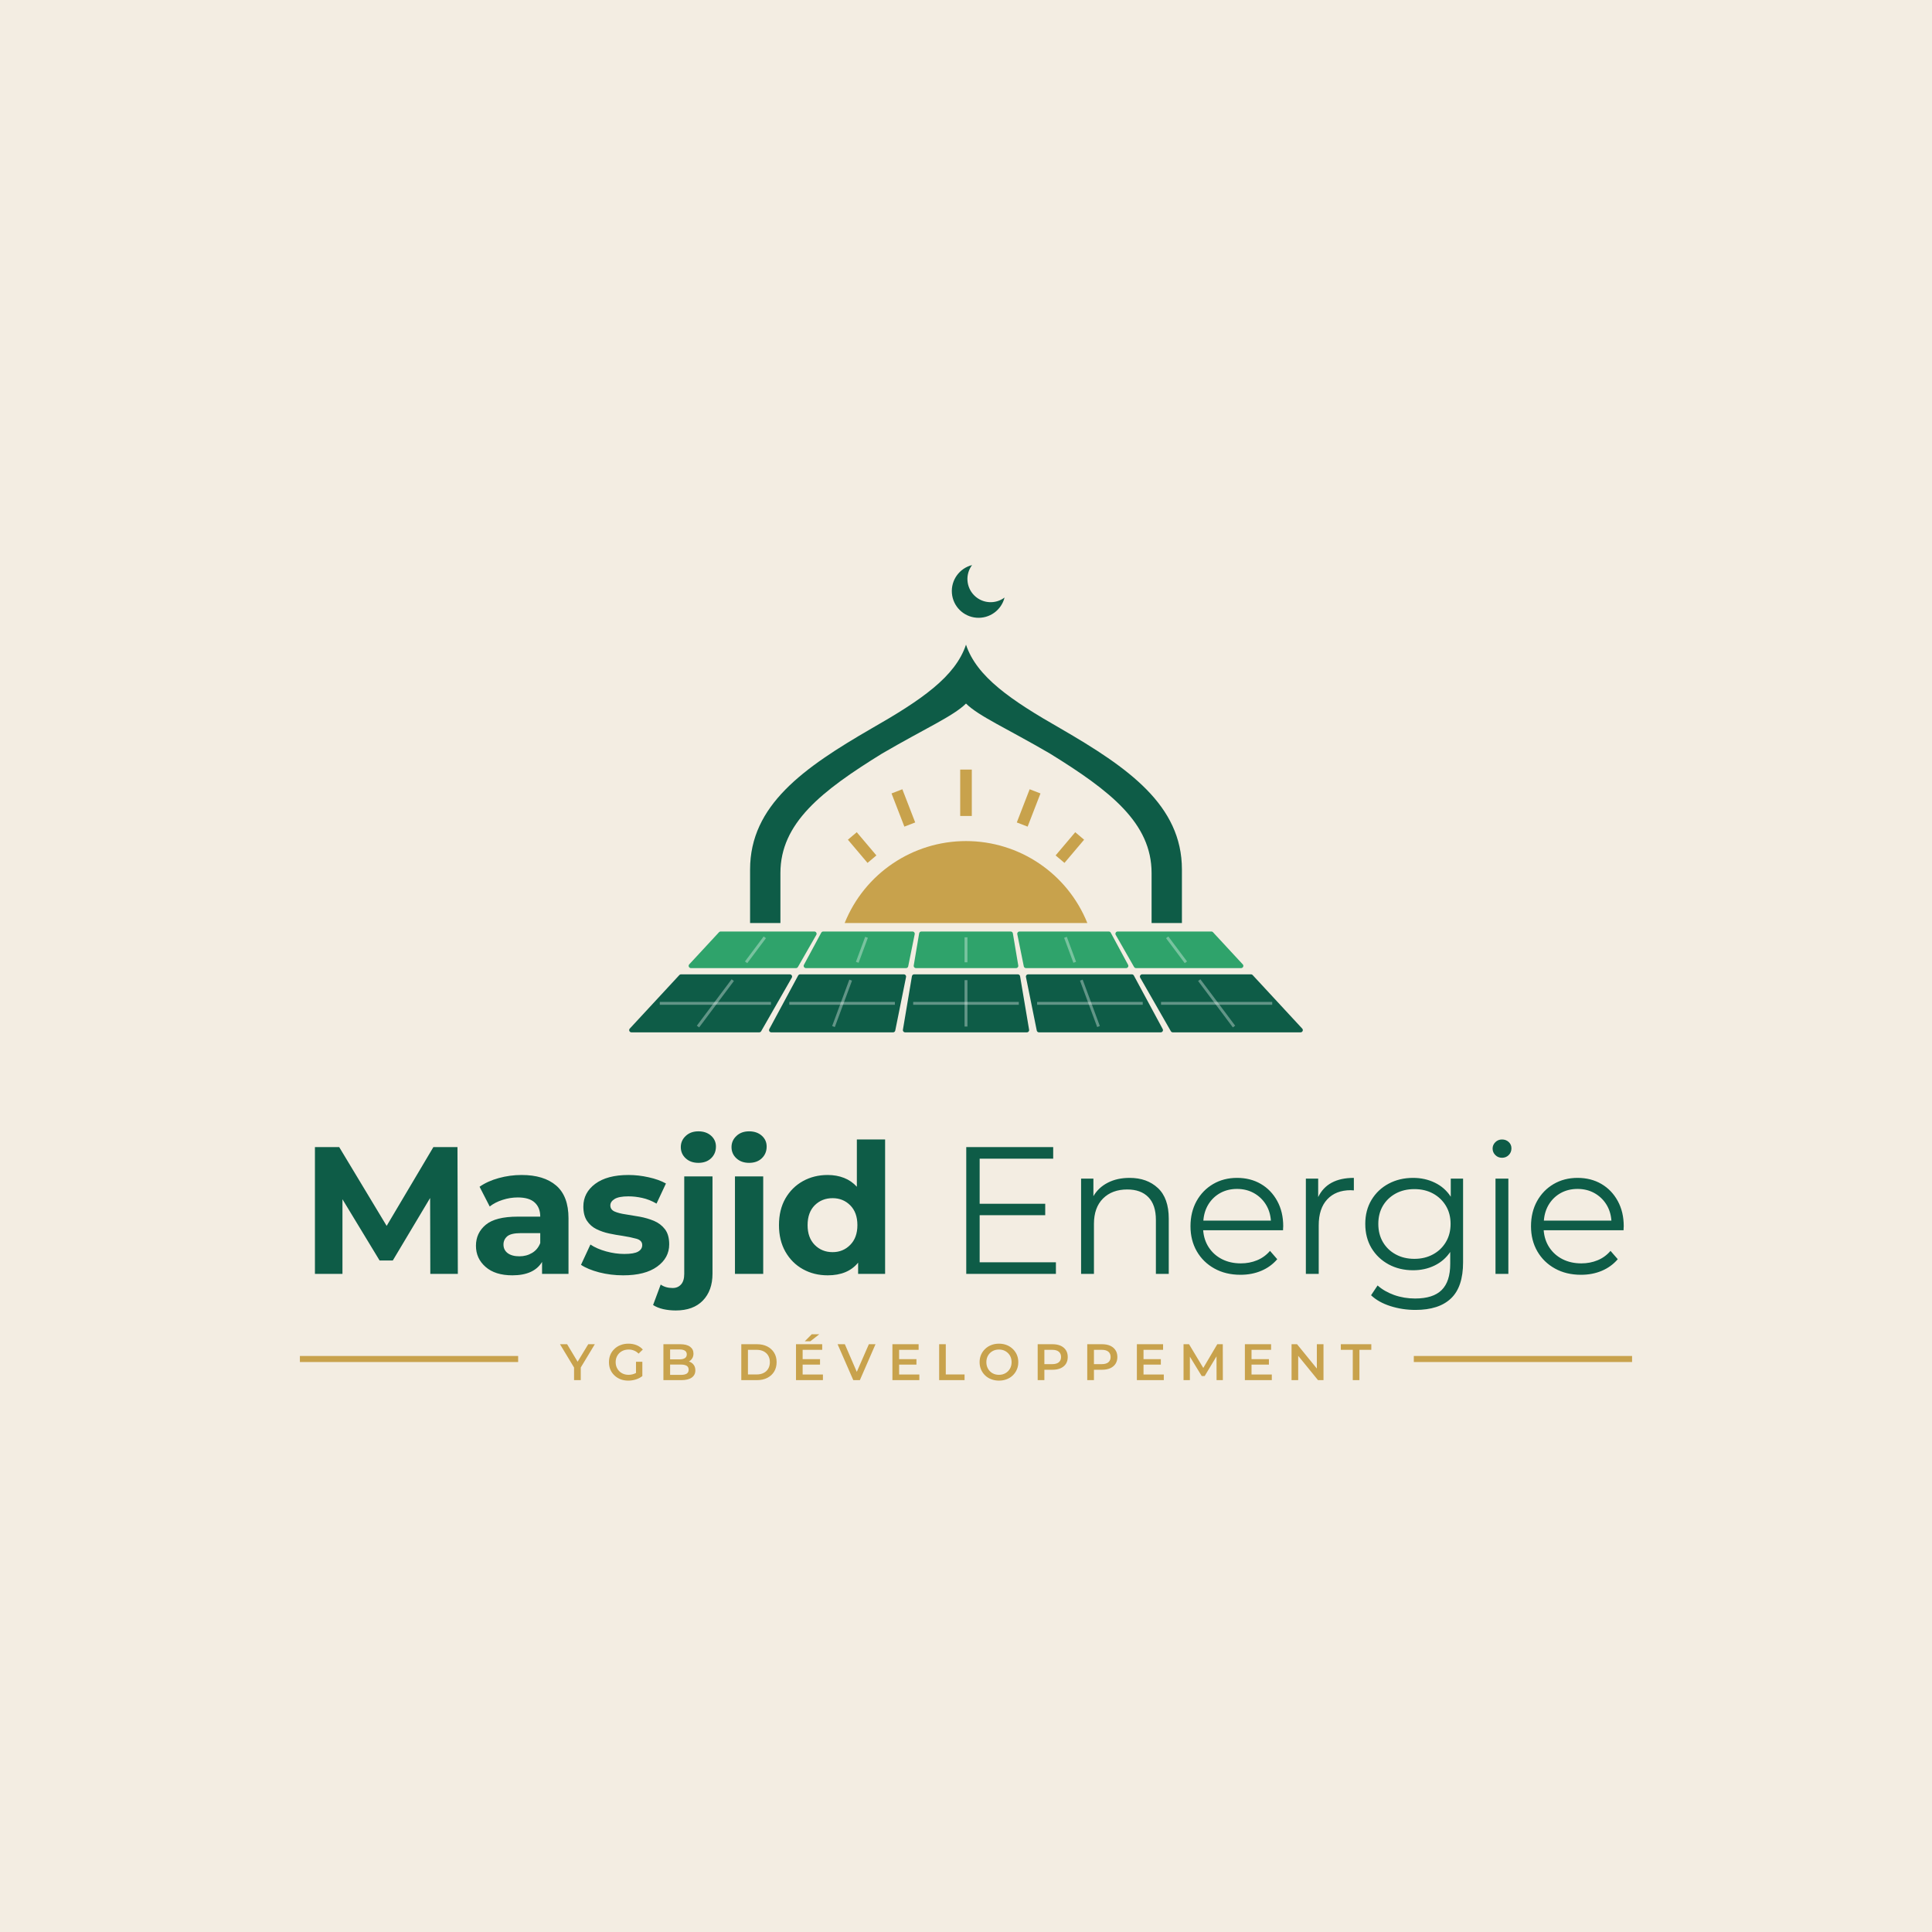
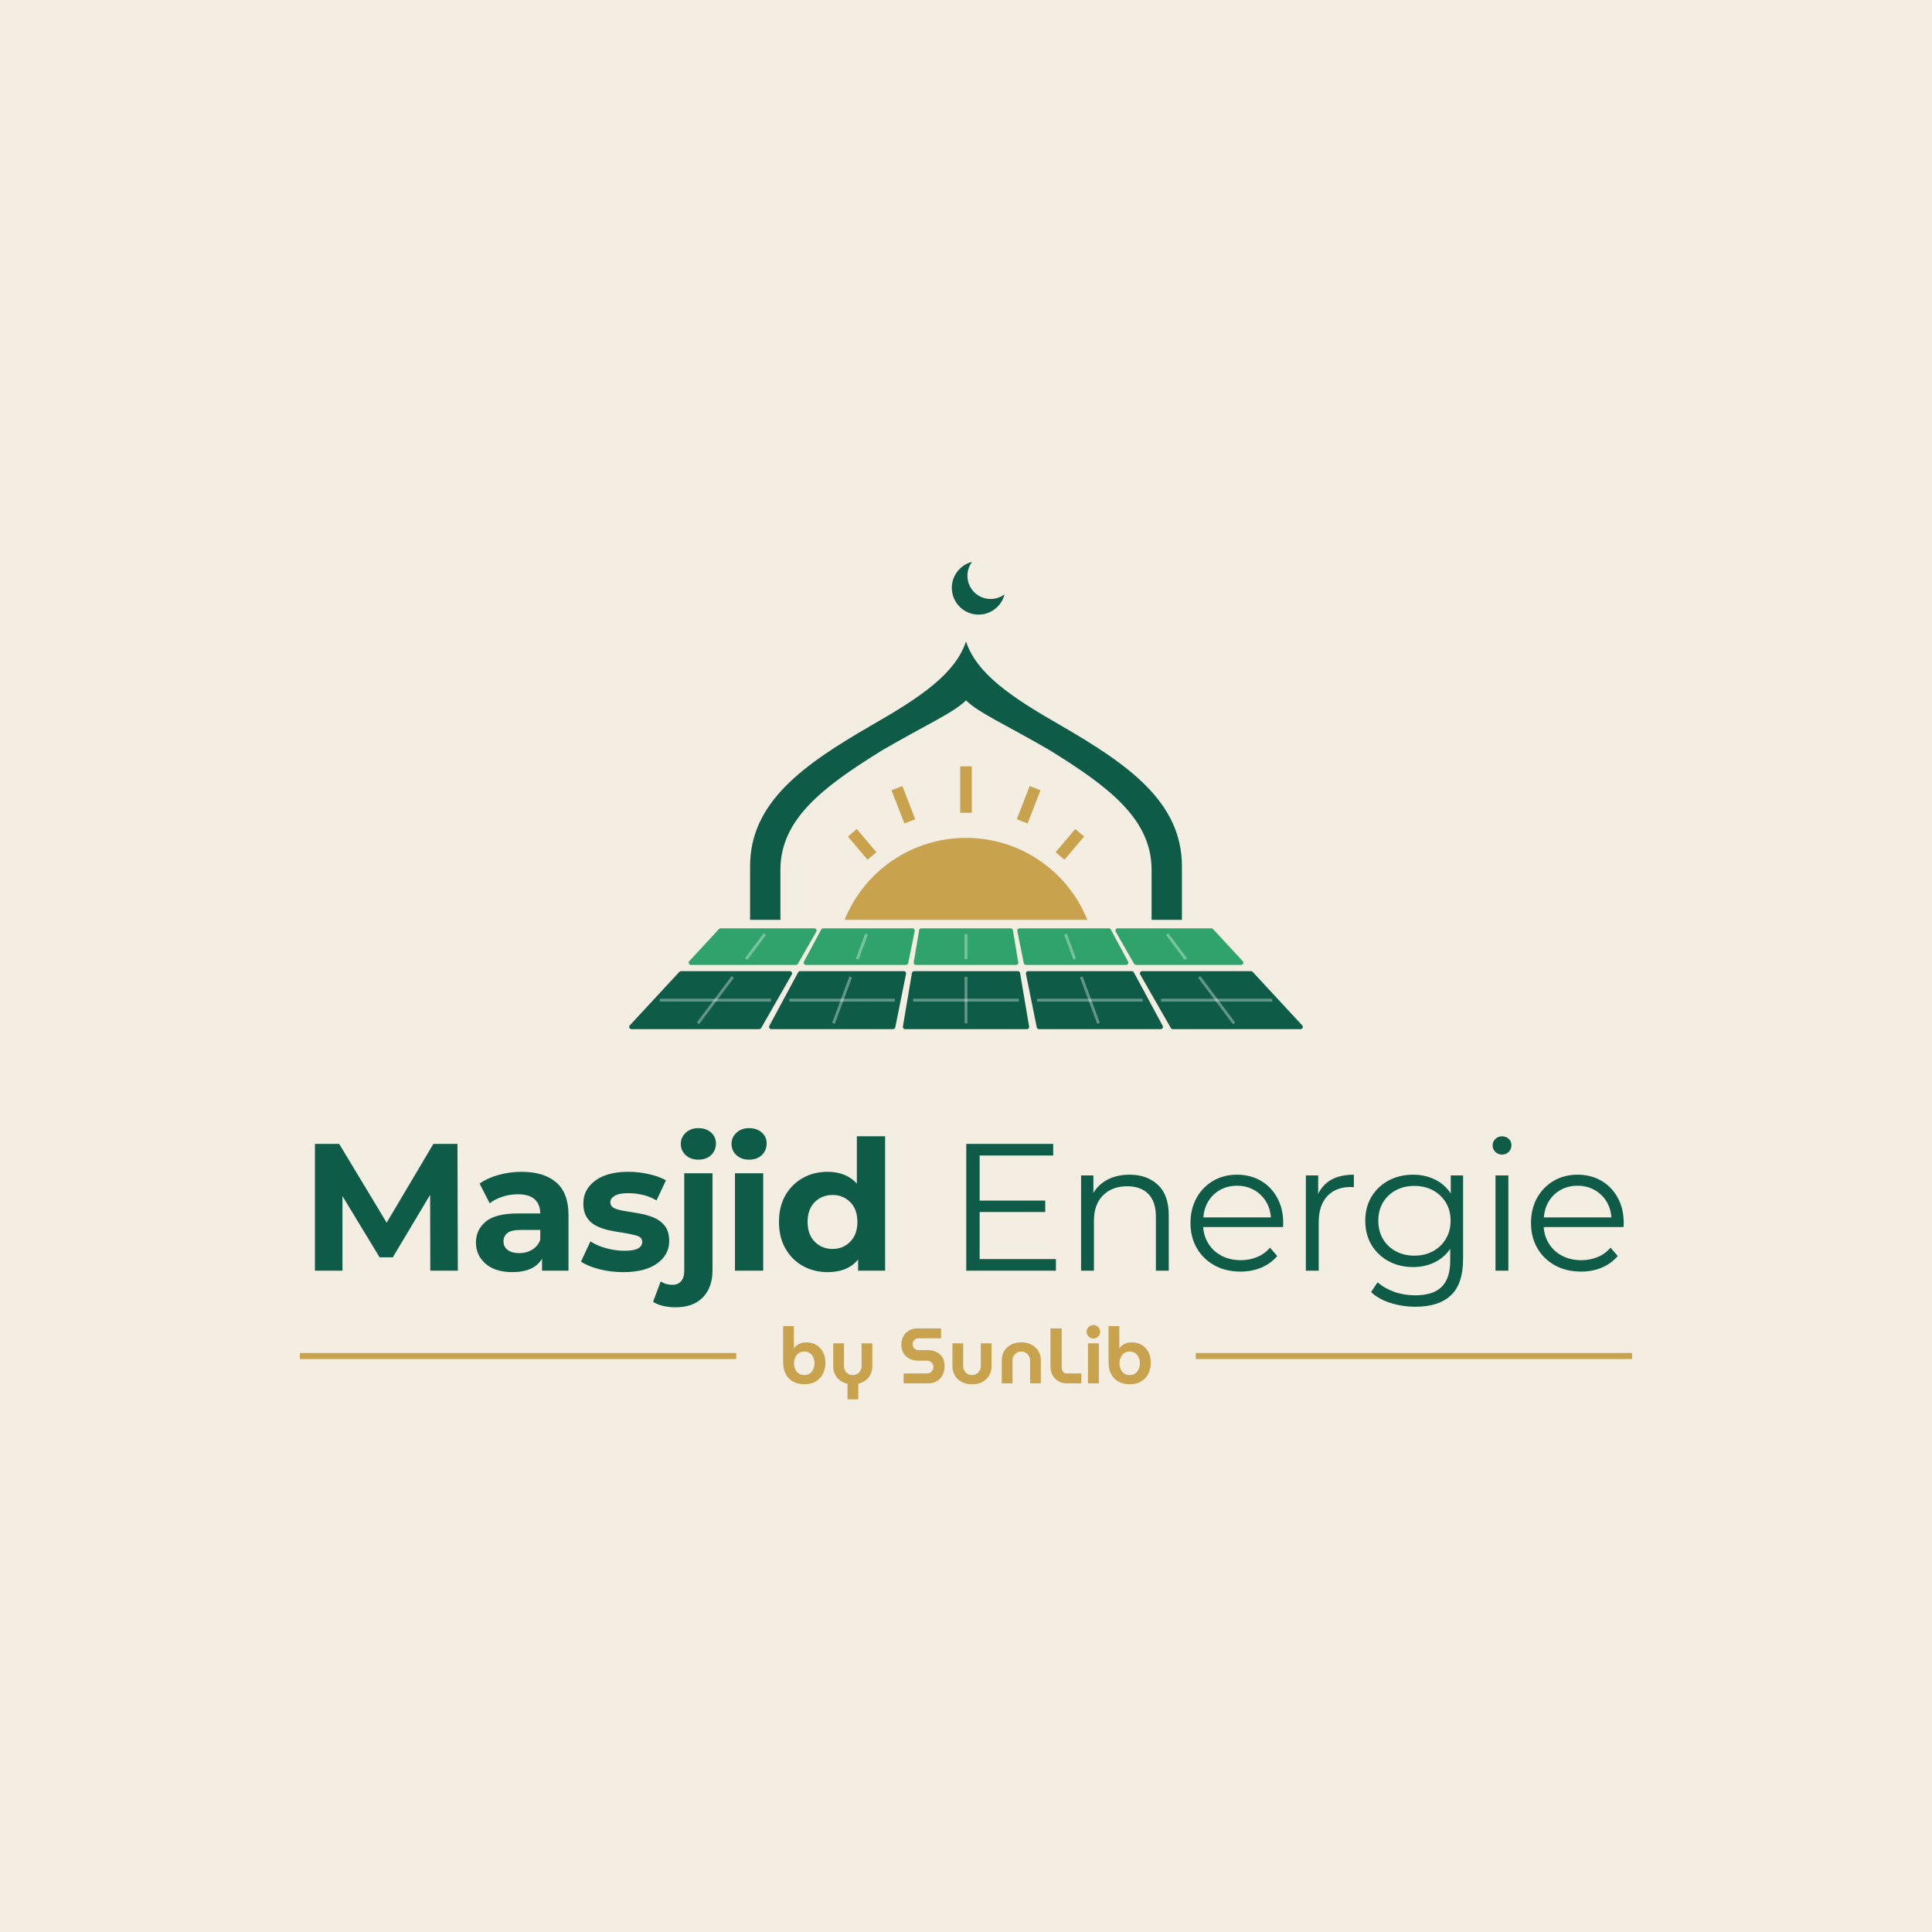
<svg xmlns="http://www.w3.org/2000/svg" viewBox="0 0 400 400" width="2160" height="2160">
  <rect width="400" height="400" fill="#f3ede2" />
-   <svg x="125" y="114.259" width="150" height="101.97" viewBox="0 0 406 276">
+   <svg x="125" y="113.597" width="150" height="101.97" viewBox="0 0 406 276">
    <path d="M206.4 7.4A15 15 0 1 0 224.6 25.6A13 13 0 0 1 206.4 7.4Z" fill="#0e5c47" />
    <path d="M82 208L82 178C82 142 112 121 150 99C178 83 197 70 203 52C209 70 228 83 256 99C294 121 324 142 324 178L324 208L307 208L307 180C307 152 284 134 250 113C226 99 210 92 203 85C196 92 180 99 156 113C122 134 99 152 99 180L99 208Z" fill="#0e5c47" />
    <g stroke="#c8a24c" stroke-width="6.5">
      <line x1="203" y1="148" x2="203" y2="122" />
      <line x1="171.5" y1="152.8" x2="164.3" y2="134.2" />
      <line x1="234.5" y1="152.8" x2="241.7" y2="134.2" />
      <line x1="150.3" y1="172.2" x2="139.3" y2="159.2" />
      <line x1="255.7" y1="172.2" x2="266.7" y2="159.2" />
    </g>
    <path d="M135 208A73.3 73.3 0 0 1 271 208Z" fill="#c8a24c" />
    <g fill="#2fa36b" stroke="#2fa36b" stroke-width="2.5" stroke-linejoin="round">
      <polygon points="65.5,214 118.03,214 107.73,232 48.83,232" />
      <polygon points="122.98,214 173.03,214 169.39,232 113.28,232" />
      <polygon points="177.98,214 228.03,214 231.06,232 174.94,232" />
      <polygon points="232.97,214 283.02,214 292.73,232 236.61,232" />
      <polygon points="287.98,214 340.5,214 357.17,232 298.27,232" />
    </g>
    <g fill="#0e5c47" stroke="#0e5c47" stroke-width="2.5" stroke-linejoin="round">
      <polygon points="43.28,238 104.29,238 87.13,268 15.5,268" />
      <polygon points="110.04,238 168.18,238 162.13,268 93.88,268" />
      <polygon points="173.93,238 232.07,238 237.13,268 168.88,268" />
      <polygon points="237.82,238 295.96,238 312.13,268 243.88,268" />
      <polygon points="301.71,238 362.72,238 390.5,268 318.88,268" />
    </g>
    <g stroke="#ffffff" stroke-opacity="0.35" stroke-width="1.6">
      <line x1="90.26" y1="216" x2="79.78" y2="230" />
      <line x1="147.26" y1="216" x2="142.07" y2="230" />
      <line x1="203" y1="216" x2="203" y2="230" />
      <line x1="258.74" y1="216" x2="263.93" y2="230" />
      <line x1="315.74" y1="216" x2="326.22" y2="230" />
      <line x1="72.29" y1="240" x2="52.81" y2="266" />
      <line x1="138.37" y1="240" x2="128.74" y2="266" />
      <line x1="203" y1="240" x2="203" y2="266" />
      <line x1="267.63" y1="240" x2="277.26" y2="266" />
      <line x1="333.71" y1="240" x2="353.19" y2="266" />
      <line x1="31.39" y1="253" x2="93.71" y2="253" />
      <line x1="103.96" y1="253" x2="163.15" y2="253" />
      <line x1="173.4" y1="253" x2="232.6" y2="253" />
      <line x1="242.85" y1="253" x2="302.04" y2="253" />
      <line x1="312.29" y1="253" x2="374.61" y2="253" />
    </g>
  </svg>
-   <g transform="translate(62.09 234.23) scale(1.25)">
+   <g transform="translate(62.09 233.57) scale(1.25)">
    <path fill="#0e5c47" d="M7.05 23.61L2.49 23.61L2.49 2.61L6.51 2.61L14.37 15.66L22.11 2.61L26.10 2.61L26.16 23.61L21.60 23.61L21.57 11.04L15.39 21.39L13.20 21.39L7.05 11.25L7.05 23.61ZM44.49 23.61L40.11 23.61L40.11 21.63Q38.76 23.85 35.19 23.85L35.19 23.85Q32.34 23.85 30.75 22.45Q29.16 21.06 29.16 18.96L29.16 18.96Q29.16 16.83 30.78 15.48Q32.40 14.13 36.09 14.13L36.09 14.13L39.81 14.13L39.81 14.13Q39.81 12.63 38.89 11.79Q37.98 10.95 36.09 10.95L36.09 10.95Q34.80 10.95 33.55 11.36Q32.31 11.76 31.44 12.45L31.44 12.45L29.76 9.18Q31.08 8.25 32.94 7.74Q34.80 7.23 36.72 7.23L36.72 7.23Q40.41 7.23 42.45 8.98Q44.49 10.74 44.49 14.40L44.49 14.40L44.49 23.61ZM39.81 18.51L39.81 18.51L39.81 16.86L36.60 16.86Q34.95 16.86 34.33 17.40Q33.72 17.94 33.72 18.75L33.72 18.75Q33.72 19.65 34.42 20.18Q35.13 20.70 36.36 20.70L36.36 20.70Q37.53 20.70 38.46 20.14Q39.39 19.59 39.81 18.51ZM53.55 23.85L53.55 23.85Q51.48 23.85 49.57 23.36Q47.67 22.86 46.56 22.11L46.56 22.11L48.12 18.75Q49.20 19.47 50.73 19.89Q52.26 20.31 53.73 20.31L53.73 20.31Q55.35 20.31 56.02 19.92Q56.70 19.53 56.70 18.84L56.70 18.84Q56.70 18.06 55.74 17.79Q54.78 17.52 53.43 17.31L53.43 17.31Q52.35 17.16 51.22 16.92Q50.10 16.68 49.12 16.20Q48.15 15.72 47.55 14.82Q46.95 13.92 46.95 12.45L46.95 12.45Q46.95 10.17 48.91 8.70Q50.88 7.23 54.42 7.23L54.42 7.23Q56.07 7.23 57.76 7.61Q59.46 7.98 60.63 8.64L60.63 8.64L59.07 11.97Q57.87 11.28 56.70 11.03Q55.53 10.77 54.42 10.77L54.42 10.77Q52.83 10.77 52.12 11.21Q51.42 11.64 51.42 12.27L51.42 12.27Q51.42 12.96 52.12 13.28Q52.83 13.59 53.94 13.75Q55.05 13.92 56.29 14.14Q57.54 14.37 58.65 14.83Q59.76 15.30 60.46 16.21Q61.17 17.13 61.17 18.72L61.17 18.72Q61.17 20.97 59.17 22.41Q57.18 23.85 53.55 23.85ZM62.25 29.67L62.25 29.67Q61.17 29.67 60.18 29.45Q59.19 29.22 58.50 28.77L58.50 28.77L59.76 25.38Q60.57 25.95 61.74 25.95L61.74 25.95Q62.61 25.95 63.13 25.36Q63.66 24.78 63.66 23.61L63.66 23.61L63.66 7.47L68.34 7.47L68.34 23.58Q68.34 26.37 66.75 28.02Q65.16 29.67 62.25 29.67ZM66.00 5.22L66.00 5.22Q64.71 5.22 63.90 4.47Q63.09 3.72 63.09 2.61L63.09 2.61Q63.09 1.53 63.90 0.77Q64.71 0 66.00 0L66.00 0Q67.29 0 68.10 0.72Q68.91 1.44 68.91 2.52L68.91 2.52Q68.91 3.69 68.11 4.46Q67.32 5.22 66.00 5.22ZM76.74 23.61L72.06 23.61L72.06 7.47L76.74 7.47L76.74 23.61ZM74.40 5.22L74.40 5.22Q73.11 5.22 72.30 4.47Q71.49 3.72 71.49 2.61L71.49 2.61Q71.49 1.53 72.30 0.77Q73.11 0 74.40 0L74.40 0Q75.69 0 76.50 0.72Q77.31 1.44 77.31 2.52L77.31 2.52Q77.31 3.69 76.51 4.46Q75.72 5.22 74.40 5.22ZM87.42 23.85L87.42 23.85Q85.14 23.85 83.31 22.83Q81.48 21.81 80.41 19.93Q79.35 18.06 79.35 15.54L79.35 15.54Q79.35 12.99 80.41 11.13Q81.48 9.27 83.31 8.25Q85.14 7.23 87.42 7.23L87.42 7.23Q88.89 7.23 90.12 7.71Q91.35 8.19 92.25 9.18L92.25 9.18L92.25 1.35L96.93 1.35L96.93 23.61L92.46 23.61L92.46 21.75Q90.75 23.85 87.42 23.85ZM88.23 20.01L88.23 20.01Q89.97 20.01 91.15 18.81Q92.34 17.61 92.34 15.54L92.34 15.54Q92.34 13.44 91.15 12.25Q89.97 11.07 88.23 11.07L88.23 11.07Q86.46 11.07 85.27 12.25Q84.09 13.44 84.09 15.54L84.09 15.54Q84.09 17.61 85.27 18.81Q86.46 20.01 88.23 20.01Z" />
    <path fill="#0e5c47" d="M125.22 23.61L110.37 23.61L110.37 2.61L124.77 2.61L124.77 4.53L112.59 4.53L112.59 12L123.45 12L123.45 13.89L112.59 13.89L112.59 21.69L125.22 21.69L125.22 23.61ZM131.52 23.61L129.39 23.61L129.39 7.83L131.43 7.83L131.43 10.74Q132.27 9.30 133.81 8.51Q135.36 7.71 137.43 7.71L137.43 7.71Q140.31 7.71 142.11 9.39Q143.91 11.07 143.91 14.46L143.91 14.46L143.91 23.61L141.78 23.61L141.78 14.67Q141.78 12.18 140.53 10.90Q139.29 9.63 137.04 9.63L137.04 9.63Q134.52 9.63 133.02 11.13Q131.52 12.63 131.52 15.33L131.52 15.33L131.52 23.61ZM155.79 23.76L155.79 23.76Q153.33 23.76 151.47 22.72Q149.61 21.69 148.56 19.88Q147.51 18.06 147.51 15.72L147.51 15.72Q147.51 13.38 148.51 11.56Q149.52 9.75 151.26 8.73Q153.00 7.71 155.22 7.71L155.22 7.71Q157.44 7.71 159.16 8.71Q160.89 9.72 161.88 11.54Q162.87 13.35 162.87 15.72L162.87 15.72Q162.87 15.87 162.85 16.04Q162.84 16.20 162.84 16.38L162.84 16.38L149.61 16.38Q149.73 18 150.55 19.24Q151.38 20.49 152.74 21.18Q154.11 21.87 155.85 21.87L155.85 21.87Q157.29 21.87 158.53 21.36Q159.78 20.85 160.68 19.80L160.68 19.80L161.88 21.18Q160.80 22.44 159.24 23.10Q157.68 23.76 155.79 23.76ZM149.64 14.79L149.64 14.79L160.83 14.79Q160.71 13.23 159.96 12.06Q159.21 10.89 157.98 10.21Q156.75 9.54 155.22 9.54L155.22 9.54Q153.69 9.54 152.47 10.20Q151.26 10.86 150.51 12.04Q149.76 13.23 149.64 14.79ZM168.75 23.61L166.62 23.61L166.62 7.83L168.66 7.83L168.66 10.89Q170.19 7.71 174.57 7.71L174.57 7.71L174.57 9.78Q174.42 9.78 174.30 9.77Q174.18 9.75 174.06 9.75L174.06 9.75Q171.57 9.75 170.16 11.27Q168.75 12.78 168.75 15.57L168.75 15.57L168.75 23.61ZM184.77 29.58L184.77 29.58Q182.61 29.58 180.63 28.95Q178.65 28.32 177.42 27.15L177.42 27.15L178.50 25.53Q179.61 26.52 181.24 27.11Q182.88 27.69 184.71 27.69L184.71 27.69Q187.71 27.69 189.12 26.28Q190.53 24.87 190.53 21.96L190.53 21.96L190.53 19.98Q189.54 21.45 187.93 22.23Q186.33 23.01 184.38 23.01L184.38 23.01Q182.13 23.01 180.33 22.04Q178.53 21.06 177.49 19.34Q176.46 17.61 176.46 15.33L176.46 15.33Q176.46 13.08 177.49 11.36Q178.53 9.63 180.33 8.67Q182.13 7.71 184.38 7.71L184.38 7.71Q186.36 7.71 187.99 8.51Q189.63 9.30 190.62 10.83L190.62 10.83L190.62 7.83L192.66 7.83L192.66 21.69Q192.66 25.77 190.66 27.67Q188.67 29.58 184.77 29.58ZM184.59 21.12L184.59 21.12Q186.33 21.12 187.68 20.38Q189.03 19.65 189.81 18.34Q190.59 17.04 190.59 15.33L190.59 15.33Q190.59 13.62 189.81 12.33Q189.03 11.04 187.68 10.30Q186.33 9.57 184.59 9.57L184.59 9.57Q182.85 9.57 181.50 10.30Q180.15 11.04 179.38 12.33Q178.62 13.62 178.62 15.33L178.62 15.33Q178.62 17.04 179.38 18.34Q180.15 19.65 181.50 20.38Q182.85 21.12 184.59 21.12ZM200.16 23.61L198.03 23.61L198.03 7.83L200.16 7.83L200.16 23.61ZM199.11 4.38L199.11 4.38Q198.45 4.38 198.00 3.93Q197.55 3.48 197.55 2.85L197.55 2.85Q197.55 2.25 198.00 1.80Q198.45 1.35 199.11 1.35L199.11 1.35Q199.77 1.35 200.22 1.77Q200.67 2.19 200.67 2.82L200.67 2.82Q200.67 3.48 200.22 3.93Q199.77 4.38 199.11 4.38ZM212.19 23.76L212.19 23.76Q209.73 23.76 207.87 22.72Q206.01 21.69 204.96 19.88Q203.91 18.06 203.91 15.72L203.91 15.72Q203.91 13.38 204.91 11.56Q205.92 9.75 207.66 8.73Q209.40 7.71 211.62 7.71L211.62 7.71Q213.84 7.71 215.56 8.71Q217.29 9.72 218.28 11.54Q219.27 13.35 219.27 15.72L219.27 15.72Q219.27 15.87 219.25 16.04Q219.24 16.20 219.24 16.38L219.24 16.38L206.01 16.38Q206.13 18 206.95 19.24Q207.78 20.49 209.14 21.18Q210.51 21.87 212.25 21.87L212.25 21.87Q213.69 21.87 214.93 21.36Q216.18 20.85 217.08 19.80L217.08 19.80L218.28 21.18Q217.20 22.44 215.64 23.10Q214.08 23.76 212.19 23.76ZM206.04 14.79L206.04 14.79L217.23 14.79Q217.11 13.23 216.36 12.06Q215.61 10.89 214.38 10.21Q213.15 9.54 211.62 9.54L211.62 9.54Q210.09 9.54 208.87 10.20Q207.66 10.86 206.91 12.04Q206.16 13.23 206.04 14.79Z" />
-     <path fill="#c8a24c" d="M46.52 41.21L45.41 41.21L45.41 39.12L43.08 35.26L44.26 35.26L46.00 38.16L47.76 35.26L48.85 35.26L46.52 39.12L46.52 41.21ZM54.39 41.29L54.39 41.29Q53.69 41.29 53.11 41.07Q52.53 40.84 52.10 40.43Q51.66 40.02 51.42 39.46Q51.19 38.90 51.19 38.23L51.19 38.23Q51.19 37.57 51.42 37.01Q51.66 36.45 52.10 36.04Q52.53 35.62 53.12 35.40Q53.71 35.17 54.41 35.17L54.41 35.17Q55.16 35.17 55.77 35.42Q56.38 35.67 56.80 36.14L56.80 36.14L56.10 36.82Q55.75 36.47 55.34 36.31Q54.93 36.14 54.46 36.14L54.46 36.14Q53.83 36.14 53.34 36.41Q52.85 36.68 52.58 37.15Q52.30 37.62 52.30 38.23L52.30 38.23Q52.30 38.84 52.58 39.31Q52.85 39.79 53.34 40.06Q53.82 40.33 54.45 40.33L54.45 40.33Q54.77 40.33 55.08 40.25Q55.39 40.18 55.67 40.02L55.67 40.02L55.67 38.17L56.72 38.17L56.72 40.54Q56.25 40.91 55.64 41.10Q55.02 41.29 54.39 41.29ZM63.17 41.21L60.21 41.21L60.21 35.26L63.00 35.26Q64.07 35.26 64.63 35.68Q65.19 36.10 65.19 36.81L65.19 36.81Q65.19 37.27 64.98 37.60Q64.77 37.94 64.43 38.12L64.43 38.12Q64.91 38.27 65.20 38.64Q65.50 39.02 65.50 39.59L65.50 39.59Q65.50 40.36 64.91 40.78Q64.32 41.21 63.17 41.21L63.17 41.21ZM61.32 38.63L61.32 40.34L63.10 40.34Q63.72 40.34 64.06 40.14Q64.39 39.93 64.39 39.48L64.39 39.48Q64.39 39.04 64.06 38.83Q63.72 38.63 63.10 38.63L63.10 38.63L61.32 38.63ZM61.32 36.13L61.32 37.77L62.88 37.77Q63.46 37.77 63.77 37.56Q64.08 37.36 64.08 36.95L64.08 36.95Q64.08 36.53 63.77 36.33Q63.46 36.13 62.88 36.13L62.88 36.13L61.32 36.13ZM75.71 41.21L73.11 41.21L73.11 35.26L75.71 35.26Q76.68 35.26 77.41 35.63Q78.14 36.00 78.55 36.67Q78.96 37.34 78.96 38.23L78.96 38.23Q78.96 39.13 78.55 39.80Q78.14 40.47 77.41 40.84Q76.68 41.21 75.71 41.21L75.71 41.21ZM74.21 36.19L74.21 40.27L75.66 40.27Q76.32 40.27 76.81 40.02Q77.31 39.77 77.57 39.31Q77.84 38.85 77.84 38.23L77.84 38.23Q77.84 37.61 77.57 37.15Q77.31 36.70 76.81 36.44Q76.32 36.19 75.66 36.19L75.66 36.19L74.21 36.19ZM86.63 41.21L82.17 41.21L82.17 35.26L86.51 35.26L86.51 36.19L83.27 36.19L83.27 37.73L86.15 37.73L86.15 38.64L83.27 38.64L83.27 40.28L86.63 40.28L86.63 41.21ZM84.55 34.77L83.63 34.77L84.78 33.61L86.03 33.61L84.55 34.77ZM92.75 41.21L91.66 41.21L89.06 35.26L90.26 35.26L92.24 39.84L94.24 35.26L95.34 35.26L92.75 41.21ZM102.60 41.21L98.14 41.21L98.14 35.26L102.48 35.26L102.48 36.19L99.25 36.19L99.25 37.73L102.12 37.73L102.12 38.64L99.25 38.64L99.25 40.28L102.60 40.28L102.60 41.21ZM110.09 41.21L105.88 41.21L105.88 35.26L106.98 35.26L106.98 40.27L110.09 40.27L110.09 41.21ZM115.79 41.29L115.79 41.29Q115.10 41.29 114.51 41.06Q113.92 40.84 113.49 40.42Q113.06 40.01 112.82 39.45Q112.58 38.90 112.58 38.23L112.58 38.23Q112.58 37.57 112.82 37.01Q113.06 36.46 113.49 36.05Q113.92 35.63 114.51 35.40Q115.10 35.17 115.79 35.17L115.79 35.17Q116.48 35.17 117.07 35.40Q117.65 35.63 118.08 36.05Q118.51 36.46 118.75 37.01Q118.99 37.57 118.99 38.23L118.99 38.23Q118.99 38.90 118.75 39.45Q118.51 40.01 118.08 40.42Q117.65 40.84 117.07 41.06Q116.48 41.29 115.79 41.29ZM115.79 40.33L115.79 40.33Q116.39 40.33 116.86 40.06Q117.33 39.79 117.61 39.31Q117.88 38.84 117.88 38.23L117.88 38.23Q117.88 37.63 117.61 37.15Q117.33 36.68 116.86 36.41Q116.39 36.14 115.79 36.14L115.79 36.14Q115.18 36.14 114.71 36.41Q114.24 36.68 113.97 37.15Q113.70 37.63 113.70 38.23L113.70 38.23Q113.70 38.84 113.97 39.31Q114.24 39.79 114.71 40.06Q115.18 40.33 115.79 40.33ZM123.31 41.21L122.20 41.21L122.20 35.26L124.65 35.26Q125.43 35.26 126.00 35.51Q126.57 35.77 126.88 36.25Q127.18 36.72 127.18 37.38L127.18 37.38Q127.18 38.03 126.88 38.51Q126.57 38.98 126.00 39.24Q125.43 39.49 124.65 39.49L124.65 39.49L123.31 39.49L123.31 41.21ZM123.31 36.19L123.31 38.56L124.60 38.56Q125.33 38.56 125.70 38.25Q126.07 37.94 126.07 37.38L126.07 37.38Q126.07 36.81 125.70 36.50Q125.33 36.19 124.60 36.19L124.60 36.19L123.31 36.19ZM131.52 41.21L130.41 41.21L130.41 35.26L132.86 35.26Q133.64 35.26 134.21 35.51Q134.78 35.77 135.09 36.25Q135.40 36.72 135.40 37.38L135.40 37.38Q135.40 38.03 135.09 38.51Q134.78 38.98 134.21 39.24Q133.64 39.49 132.86 39.49L132.86 39.49L131.52 39.49L131.52 41.21ZM131.52 36.19L131.52 38.56L132.81 38.56Q133.54 38.56 133.91 38.25Q134.28 37.94 134.28 37.38L134.28 37.38Q134.28 36.81 133.91 36.50Q133.54 36.19 132.81 36.19L132.81 36.19L131.52 36.19ZM143.09 41.21L138.63 41.21L138.63 35.26L142.97 35.26L142.97 36.19L139.73 36.19L139.73 37.73L142.60 37.73L142.60 38.64L139.73 38.64L139.73 40.28L143.09 40.28L143.09 41.21ZM147.41 41.21L146.36 41.21L146.36 35.26L147.27 35.26L149.63 39.19L151.95 35.26L152.86 35.26L152.87 41.21L151.83 41.21L151.82 37.27L149.86 40.53L149.37 40.53L147.41 37.32L147.41 41.21ZM160.98 41.21L156.52 41.21L156.52 35.26L160.86 35.26L160.86 36.19L157.62 36.19L157.62 37.73L160.50 37.73L160.50 38.64L157.62 38.64L157.62 40.28L160.98 40.28L160.98 41.21ZM165.35 41.21L164.25 41.21L164.25 35.26L165.16 35.26L168.44 39.29L168.44 35.26L169.54 35.26L169.54 41.21L168.63 41.21L165.35 37.18L165.35 41.21ZM175.49 41.21L174.39 41.21L174.39 36.19L172.41 36.19L172.41 35.26L177.46 35.26L177.46 36.19L175.49 36.19L175.49 41.21Z" />
-     <rect x="0.00" y="37.21" width="36.15" height="1" fill="#c8a24c" />
-     <rect x="184.50" y="37.21" width="36.15" height="1" fill="#c8a24c" />
+     <path fill="#c8a24c" d="M83.54 42.42L83.54 42.42Q82.47 42.42 81.69 41.98Q80.90 41.54 80.47 40.73Q80.04 39.92 80.04 38.82L80.04 38.82L80.04 32.78L81.82 32.78L81.82 36.46L81.84 36.46Q82.04 36.16 82.35 35.94Q82.65 35.72 83.04 35.60Q83.42 35.48 83.84 35.48L83.84 35.48Q84.81 35.48 85.53 35.91Q86.24 36.34 86.64 37.09Q87.04 37.84 87.04 38.82L87.04 38.82Q87.04 39.60 86.80 40.26Q86.57 40.92 86.13 41.40Q85.68 41.89 85.03 42.16Q84.38 42.42 83.54 42.42ZM83.54 40.90L83.54 40.90Q84.07 40.90 84.45 40.64Q84.83 40.38 85.03 39.94Q85.23 39.50 85.23 38.95L85.23 38.95Q85.23 38.41 85.03 37.97Q84.83 37.52 84.45 37.26Q84.07 37.00 83.54 37.00L83.54 37.00Q83.02 37.00 82.63 37.26Q82.25 37.52 82.05 37.97Q81.85 38.41 81.85 38.95L81.85 38.95Q81.85 39.50 82.05 39.94Q82.25 40.38 82.63 40.64Q83.02 40.90 83.54 40.90ZM92.48 44.91L90.70 44.91L90.70 42.33Q89.95 42.18 89.42 41.76Q88.89 41.35 88.61 40.74Q88.34 40.14 88.34 39.45L88.34 39.45L88.34 35.64L90.12 35.64L90.12 39.45Q90.12 39.85 90.31 40.18Q90.51 40.51 90.84 40.71Q91.17 40.90 91.57 40.90L91.57 40.90Q91.98 40.90 92.31 40.71Q92.64 40.51 92.83 40.18Q93.03 39.85 93.03 39.45L93.03 39.45L93.03 35.64L94.81 35.64L94.81 39.45Q94.81 40.14 94.54 40.73Q94.26 41.32 93.74 41.74Q93.22 42.16 92.48 42.32L92.48 42.32L92.48 44.91ZM104.13 42.27L100.00 42.27L100.00 40.63L103.90 40.63Q104.18 40.63 104.42 40.49Q104.65 40.34 104.79 40.10Q104.94 39.86 104.94 39.58L104.94 39.58Q104.94 39.28 104.79 39.04Q104.65 38.80 104.42 38.66Q104.18 38.51 103.90 38.51L103.90 38.51L102.38 38.51Q101.61 38.51 100.98 38.20Q100.36 37.89 99.99 37.30Q99.62 36.70 99.62 35.87L99.62 35.87Q99.62 35.05 99.97 34.45Q100.32 33.84 100.92 33.51Q101.52 33.17 102.25 33.17L102.25 33.17L106.20 33.17L106.20 34.81L102.43 34.81Q102.17 34.81 101.95 34.94Q101.73 35.08 101.60 35.30Q101.48 35.52 101.48 35.80L101.48 35.80Q101.48 36.07 101.60 36.29Q101.73 36.51 101.95 36.64Q102.17 36.77 102.43 36.77L102.43 36.77L104.00 36.77Q104.85 36.77 105.47 37.09Q106.09 37.42 106.44 38.00Q106.78 38.59 106.78 39.37L106.78 39.37Q106.78 40.29 106.42 40.94Q106.07 41.59 105.46 41.93Q104.86 42.27 104.13 42.27L104.13 42.27ZM111.32 42.42L111.32 42.42Q110.31 42.42 109.58 42.02Q108.85 41.62 108.47 40.94Q108.08 40.27 108.08 39.45L108.08 39.45L108.08 35.64L109.86 35.64L109.86 39.45Q109.86 39.85 110.06 40.18Q110.25 40.51 110.58 40.71Q110.92 40.90 111.32 40.90L111.32 40.90Q111.72 40.90 112.05 40.71Q112.39 40.51 112.58 40.18Q112.78 39.85 112.78 39.45L112.78 39.45L112.78 35.64L114.56 35.64L114.56 39.45Q114.56 40.27 114.17 40.94Q113.79 41.62 113.07 42.02Q112.35 42.42 111.32 42.42ZM118.03 42.27L116.25 42.27L116.25 38.46Q116.25 37.64 116.63 36.96Q117.01 36.29 117.74 35.89Q118.47 35.48 119.48 35.48L119.48 35.48Q120.51 35.48 121.23 35.89Q121.95 36.29 122.34 36.96Q122.72 37.64 122.72 38.46L122.72 38.46L122.72 42.27L120.94 42.27L120.94 38.46Q120.94 38.06 120.74 37.73Q120.55 37.39 120.22 37.20Q119.89 37.00 119.48 37.00L119.48 37.00Q119.08 37.00 118.75 37.20Q118.42 37.39 118.22 37.73Q118.03 38.06 118.03 38.46L118.03 38.46L118.03 42.27ZM129.43 42.27L127.02 42.27Q126.22 42.27 125.61 41.90Q125.00 41.53 124.66 40.91Q124.32 40.29 124.32 39.55L124.32 39.55L124.32 33.17L126.18 33.17L126.18 39.77Q126.18 40.12 126.43 40.38Q126.67 40.63 127.02 40.63L127.02 40.63L129.43 40.63L129.43 42.27ZM132.33 42.27L130.53 42.27L130.53 35.64L132.33 35.64L132.33 42.27ZM131.43 34.85L131.43 34.85Q130.98 34.85 130.64 34.51Q130.31 34.18 130.31 33.73L130.31 33.73Q130.31 33.27 130.64 32.94Q130.98 32.61 131.43 32.61L131.43 32.61Q131.89 32.61 132.22 32.94Q132.55 33.27 132.55 33.73L132.55 33.73Q132.55 34.18 132.22 34.51Q131.89 34.85 131.43 34.85ZM137.44 42.42L137.44 42.42Q136.37 42.42 135.58 41.98Q134.80 41.54 134.37 40.73Q133.94 39.92 133.94 38.82L133.94 38.82L133.94 32.78L135.72 32.78L135.72 36.46L135.73 36.46Q135.94 36.16 136.25 35.94Q136.55 35.72 136.94 35.60Q137.32 35.48 137.74 35.48L137.74 35.48Q138.71 35.48 139.43 35.91Q140.14 36.34 140.54 37.09Q140.93 37.84 140.93 38.82L140.93 38.82Q140.93 39.60 140.70 40.26Q140.47 40.92 140.02 41.40Q139.58 41.89 138.93 42.16Q138.28 42.42 137.44 42.42ZM137.44 40.90L137.44 40.90Q137.97 40.90 138.35 40.64Q138.72 40.38 138.92 39.94Q139.13 39.50 139.13 38.95L139.13 38.95Q139.13 38.41 138.92 37.97Q138.72 37.52 138.35 37.26Q137.97 37.00 137.44 37.00L137.44 37.00Q136.92 37.00 136.53 37.26Q136.15 37.52 135.95 37.97Q135.75 38.41 135.75 38.95L135.75 38.95Q135.75 39.50 135.95 39.94Q136.15 40.38 136.53 40.64Q136.92 40.90 137.44 40.90Z" />
+     <rect x="0.00" y="37.24" width="72.26" height="1" fill="#c8a24c" />
+     <rect x="148.39" y="37.24" width="72.26" height="1" fill="#c8a24c" />
  </g>
</svg>
